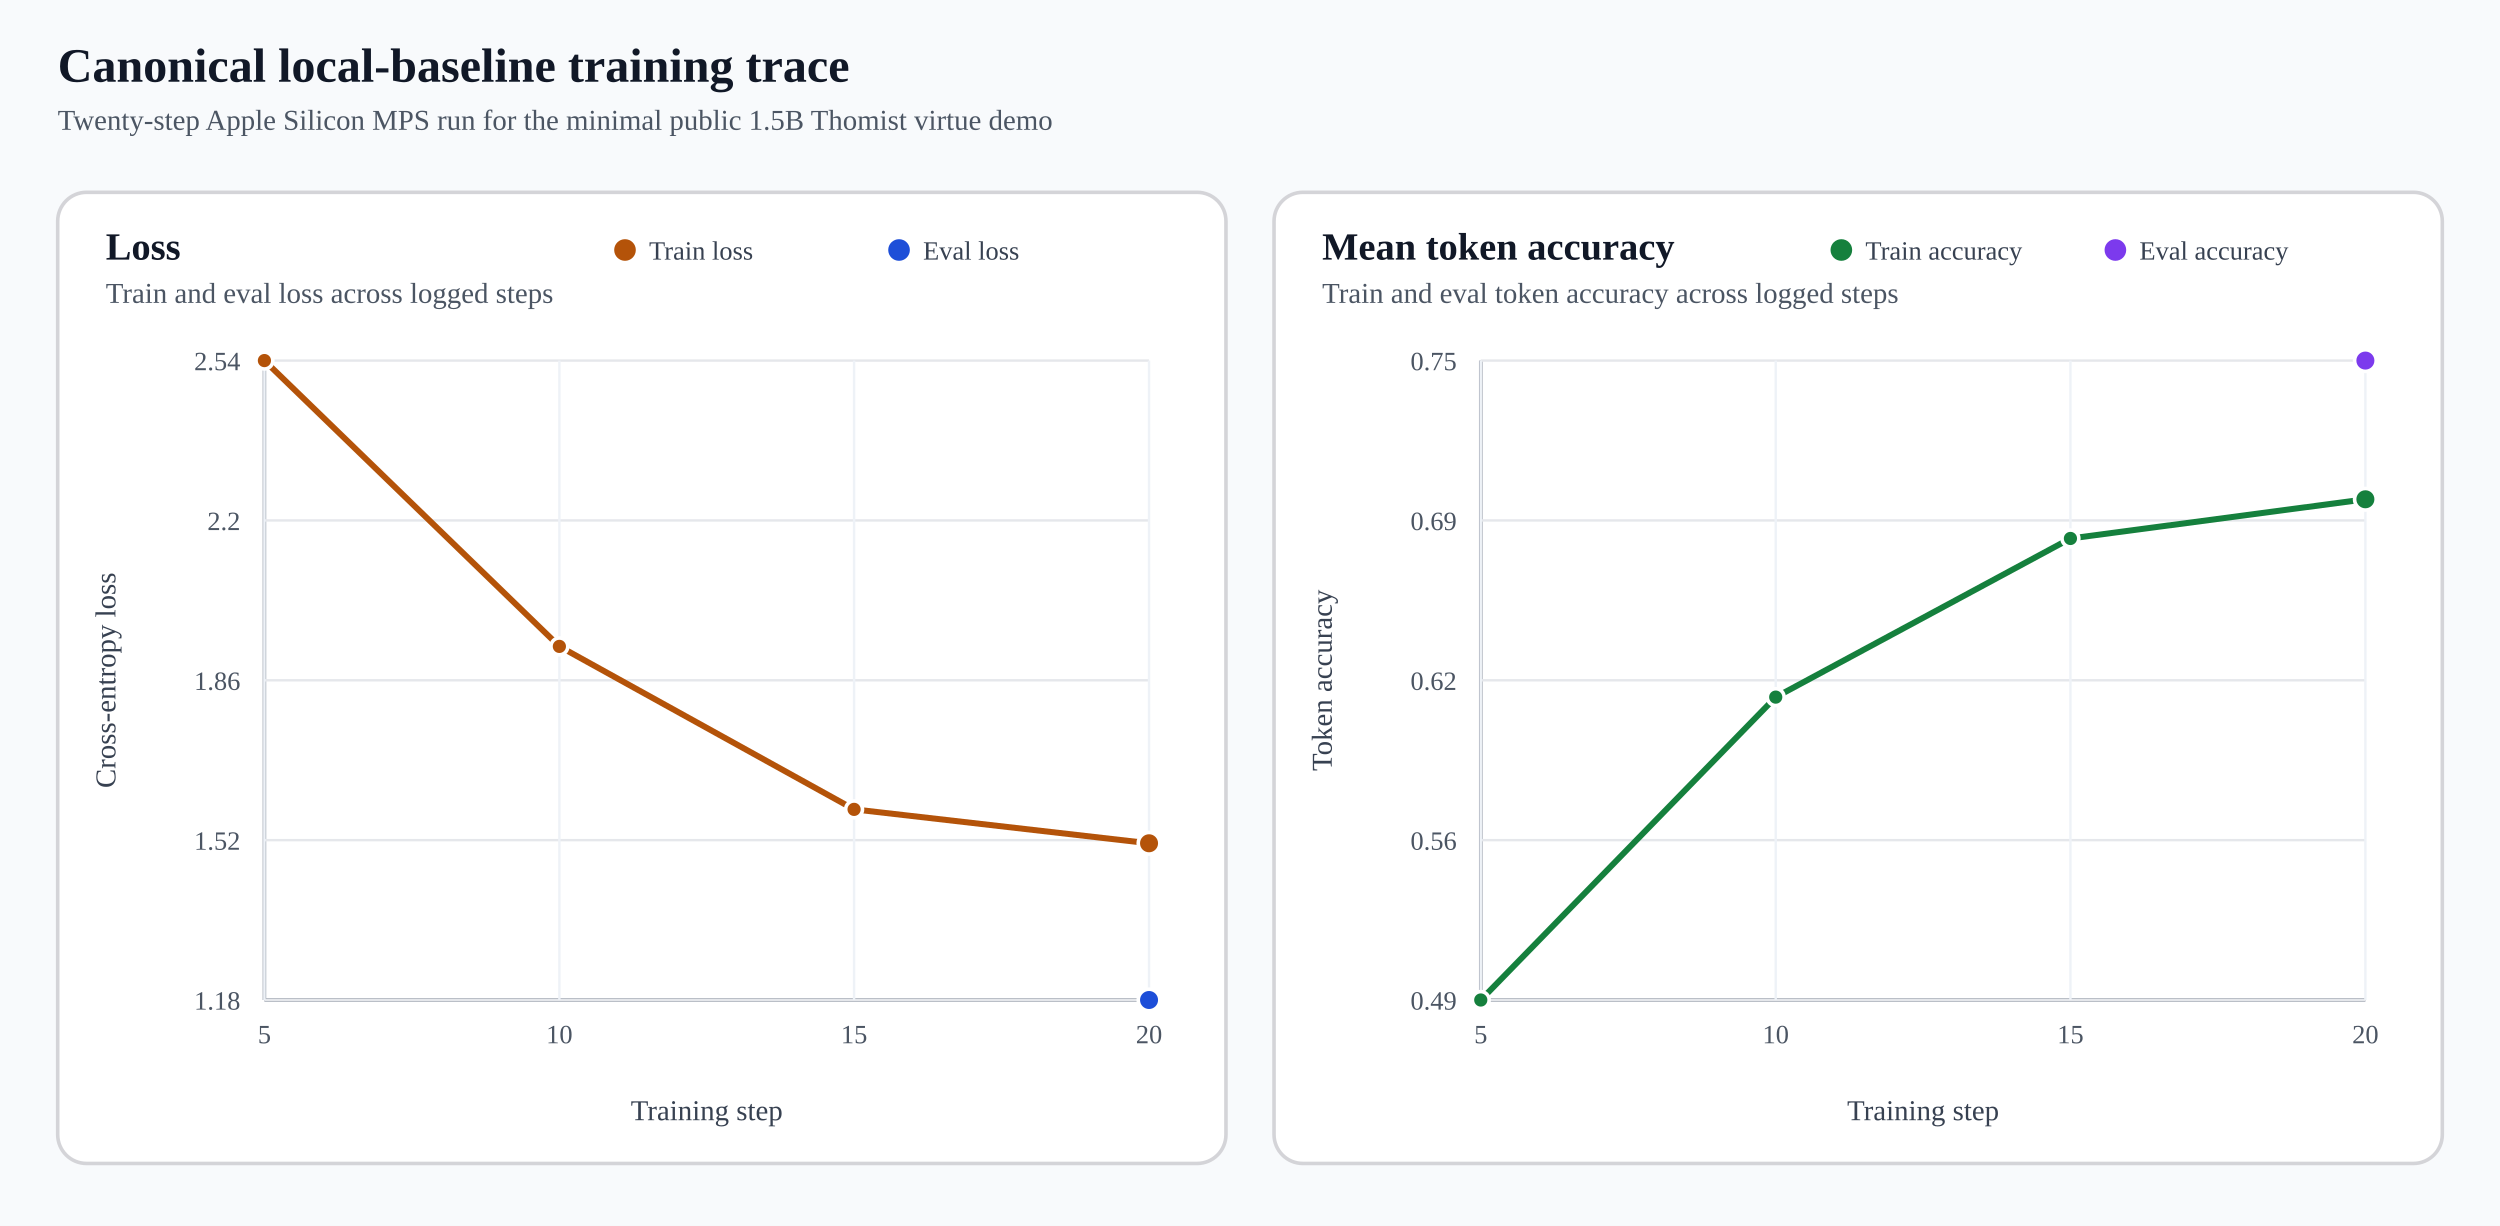
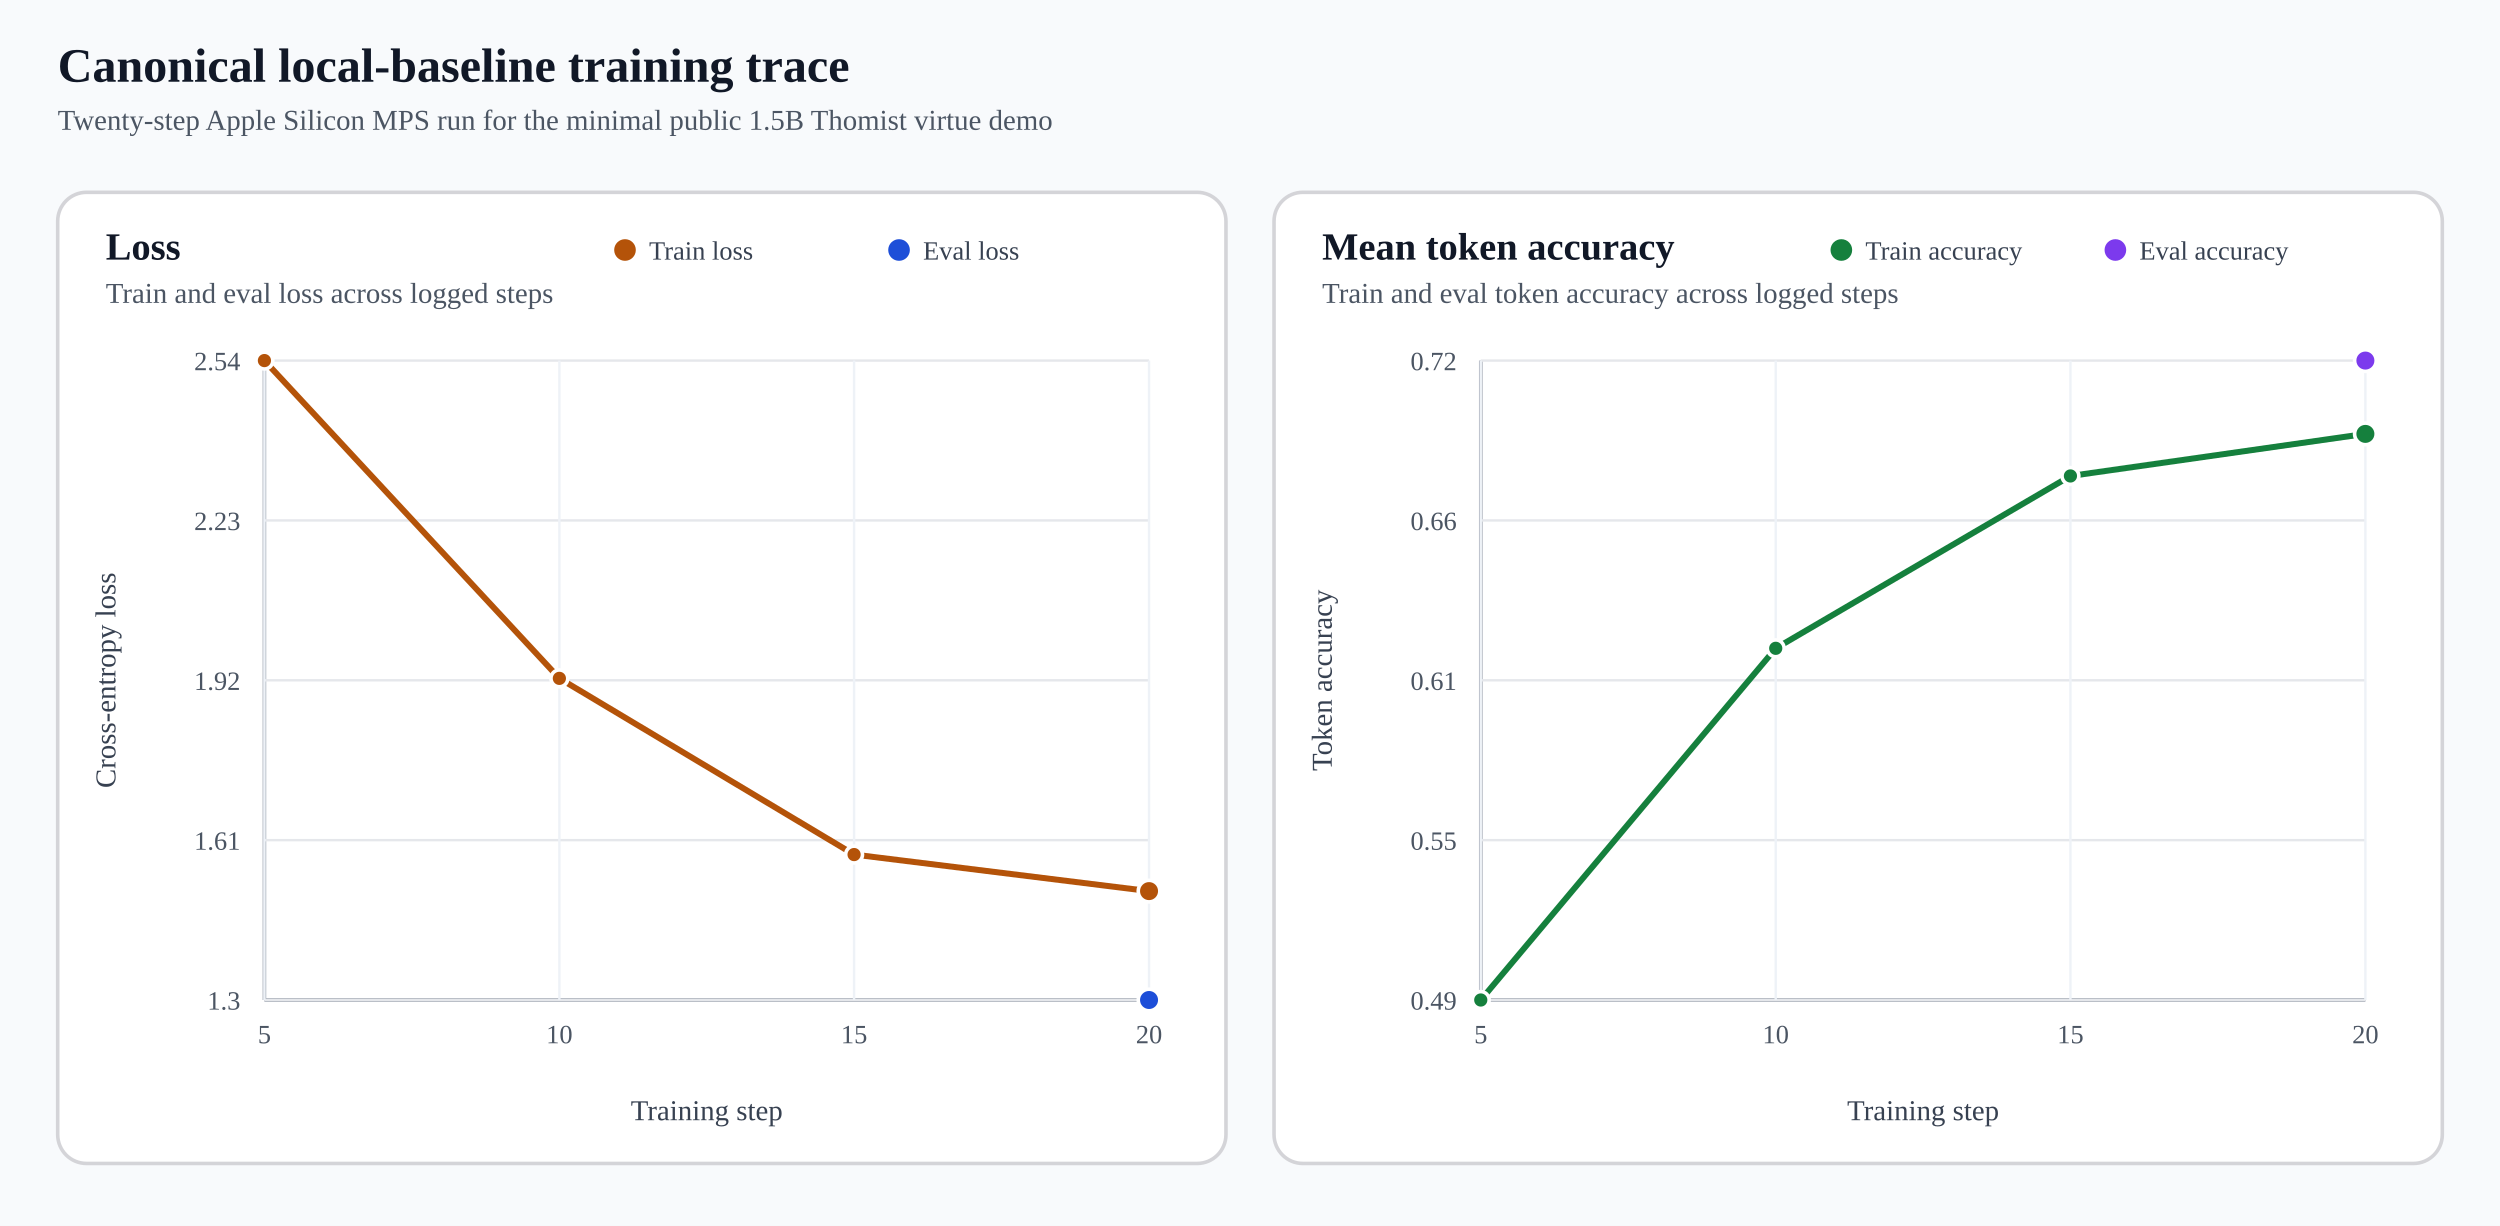
<svg xmlns="http://www.w3.org/2000/svg" width="1040" height="510" viewBox="0 0 1040 510" role="img" aria-label="Christian virtue training curves">
  <rect x="0" y="0" width="1040" height="510" fill="#f8fafc" />
  <text x="24" y="34" font-size="20" font-weight="700" fill="#111827">Canonical local-baseline training trace</text>
  <text x="24" y="54" font-size="12" fill="#4b5563">Twenty-step Apple Silicon MPS run for the minimal public 1.5B Thomist virtue demo</text>
  <g transform="translate(24.0,80.0)">
    <rect x="0" y="0" width="486.0" height="404.0" fill="white" stroke="#d4d4d8" stroke-width="1.5" rx="12" />
    <text x="20" y="28" font-size="16" font-weight="700" fill="#111827">Loss</text>
    <text x="20" y="46" font-size="12" fill="#4b5563">Train and eval loss across logged steps</text>
    <circle cx="236.0" cy="24.0" r="4.5" fill="#b45309" />
    <text x="246.0" y="28.0" font-size="11" fill="#374151">Train loss</text>
    <circle cx="350.0" cy="24.0" r="4.5" fill="#1d4ed8" />
    <text x="360.0" y="28.0" font-size="11" fill="#374151">Eval loss</text>
    <line x1="86.0" y1="70.0" x2="86.0" y2="336.0" stroke="#9ca3af" stroke-width="1.5" />
    <line x1="86.0" y1="336.0" x2="454.0" y2="336.0" stroke="#9ca3af" stroke-width="1.5" />
    <line x1="86.0" y1="336.0" x2="454.0" y2="336.0" stroke="#e5e7eb" stroke-width="1" />
-     <text x="76.0" y="340.0" font-size="11" text-anchor="end" fill="#4b5563">1.18</text>
+     <text x="76.0" y="340.0" font-size="11" text-anchor="end" fill="#4b5563">1.3</text>
    <line x1="86.0" y1="269.5" x2="454.0" y2="269.5" stroke="#e5e7eb" stroke-width="1" />
-     <text x="76.0" y="273.5" font-size="11" text-anchor="end" fill="#4b5563">1.52</text>
+     <text x="76.0" y="273.5" font-size="11" text-anchor="end" fill="#4b5563">1.61</text>
    <line x1="86.0" y1="203.0" x2="454.0" y2="203.0" stroke="#e5e7eb" stroke-width="1" />
-     <text x="76.0" y="207.0" font-size="11" text-anchor="end" fill="#4b5563">1.86</text>
+     <text x="76.0" y="207.0" font-size="11" text-anchor="end" fill="#4b5563">1.92</text>
    <line x1="86.0" y1="136.5" x2="454.0" y2="136.5" stroke="#e5e7eb" stroke-width="1" />
-     <text x="76.0" y="140.5" font-size="11" text-anchor="end" fill="#4b5563">2.2</text>
+     <text x="76.0" y="140.5" font-size="11" text-anchor="end" fill="#4b5563">2.23</text>
    <line x1="86.0" y1="70.0" x2="454.0" y2="70.0" stroke="#e5e7eb" stroke-width="1" />
    <text x="76.0" y="74.0" font-size="11" text-anchor="end" fill="#4b5563">2.54</text>
    <line x1="86.0" y1="70.0" x2="86.0" y2="336.0" stroke="#eef2f7" stroke-width="1" />
    <text x="86.0" y="354.0" font-size="11" text-anchor="middle" fill="#4b5563">5</text>
    <line x1="208.7" y1="70.0" x2="208.7" y2="336.0" stroke="#eef2f7" stroke-width="1" />
    <text x="208.7" y="354.0" font-size="11" text-anchor="middle" fill="#4b5563">10</text>
    <line x1="331.3" y1="70.0" x2="331.3" y2="336.0" stroke="#eef2f7" stroke-width="1" />
    <text x="331.3" y="354.0" font-size="11" text-anchor="middle" fill="#4b5563">15</text>
    <line x1="454.0" y1="70.0" x2="454.0" y2="336.0" stroke="#eef2f7" stroke-width="1" />
    <text x="454.0" y="354.0" font-size="11" text-anchor="middle" fill="#4b5563">20</text>
    <text x="270.0" y="386.0" font-size="12" text-anchor="middle" fill="#374151">Training step</text>
    <text x="24.0" y="203.0" font-size="12" fill="#374151" text-anchor="middle" transform="rotate(-90 24.0 203.0)">Cross-entropy loss</text>
-     <polyline fill="none" stroke="#b45309" stroke-width="2.5" stroke-linecap="round" stroke-linejoin="round" points="86.0,70.0 208.7,188.9 331.3,256.7 454.0,270.8" />
+     <polyline fill="none" stroke="#b45309" stroke-width="2.5" stroke-linecap="round" stroke-linejoin="round" points="86.0,70.0 208.7,202.2 331.3,275.5 454.0,290.7" />
    <circle cx="86.0" cy="70.0" r="3.5" fill="#b45309" stroke="white" stroke-width="1.5" />
-     <circle cx="208.7" cy="188.9" r="3.5" fill="#b45309" stroke="white" stroke-width="1.5" />
-     <circle cx="331.3" cy="256.7" r="3.5" fill="#b45309" stroke="white" stroke-width="1.5" />
-     <circle cx="454.0" cy="270.8" r="3.5" fill="#b45309" stroke="white" stroke-width="1.5" />
-     <circle cx="454.0" cy="270.8" r="4.5" fill="#b45309" stroke="white" stroke-width="1.5" />
+     <circle cx="208.7" cy="202.2" r="3.5" fill="#b45309" stroke="white" stroke-width="1.5" />
+     <circle cx="331.3" cy="275.5" r="3.5" fill="#b45309" stroke="white" stroke-width="1.5" />
+     <circle cx="454.0" cy="290.7" r="3.5" fill="#b45309" stroke="white" stroke-width="1.5" />
+     <circle cx="454.0" cy="290.7" r="4.5" fill="#b45309" stroke="white" stroke-width="1.5" />
    <circle cx="454.0" cy="336.0" r="3.5" fill="#1d4ed8" stroke="white" stroke-width="1.5" />
    <circle cx="454.0" cy="336.0" r="4.5" fill="#1d4ed8" stroke="white" stroke-width="1.5" />
  </g>
  <g transform="translate(530.0,80.0)">
    <rect x="0" y="0" width="486.0" height="404.0" fill="white" stroke="#d4d4d8" stroke-width="1.5" rx="12" />
    <text x="20" y="28" font-size="16" font-weight="700" fill="#111827">Mean token accuracy</text>
    <text x="20" y="46" font-size="12" fill="#4b5563">Train and eval token accuracy across logged steps</text>
    <circle cx="236.0" cy="24.0" r="4.5" fill="#15803d" />
    <text x="246.0" y="28.0" font-size="11" fill="#374151">Train accuracy</text>
    <circle cx="350.0" cy="24.0" r="4.5" fill="#7c3aed" />
    <text x="360.0" y="28.0" font-size="11" fill="#374151">Eval accuracy</text>
    <line x1="86.0" y1="70.0" x2="86.0" y2="336.0" stroke="#9ca3af" stroke-width="1.5" />
    <line x1="86.0" y1="336.0" x2="454.0" y2="336.0" stroke="#9ca3af" stroke-width="1.5" />
    <line x1="86.0" y1="336.0" x2="454.0" y2="336.0" stroke="#e5e7eb" stroke-width="1" />
    <text x="76.0" y="340.0" font-size="11" text-anchor="end" fill="#4b5563">0.49</text>
    <line x1="86.0" y1="269.5" x2="454.0" y2="269.5" stroke="#e5e7eb" stroke-width="1" />
-     <text x="76.0" y="273.5" font-size="11" text-anchor="end" fill="#4b5563">0.56</text>
+     <text x="76.0" y="273.5" font-size="11" text-anchor="end" fill="#4b5563">0.55</text>
    <line x1="86.0" y1="203.0" x2="454.0" y2="203.0" stroke="#e5e7eb" stroke-width="1" />
-     <text x="76.0" y="207.0" font-size="11" text-anchor="end" fill="#4b5563">0.62</text>
+     <text x="76.0" y="207.0" font-size="11" text-anchor="end" fill="#4b5563">0.61</text>
    <line x1="86.0" y1="136.5" x2="454.0" y2="136.5" stroke="#e5e7eb" stroke-width="1" />
-     <text x="76.0" y="140.5" font-size="11" text-anchor="end" fill="#4b5563">0.69</text>
+     <text x="76.0" y="140.5" font-size="11" text-anchor="end" fill="#4b5563">0.66</text>
    <line x1="86.0" y1="70.0" x2="454.0" y2="70.0" stroke="#e5e7eb" stroke-width="1" />
-     <text x="76.0" y="74.0" font-size="11" text-anchor="end" fill="#4b5563">0.75</text>
+     <text x="76.0" y="74.0" font-size="11" text-anchor="end" fill="#4b5563">0.72</text>
    <line x1="86.0" y1="70.0" x2="86.0" y2="336.0" stroke="#eef2f7" stroke-width="1" />
    <text x="86.0" y="354.0" font-size="11" text-anchor="middle" fill="#4b5563">5</text>
    <line x1="208.7" y1="70.0" x2="208.7" y2="336.0" stroke="#eef2f7" stroke-width="1" />
    <text x="208.7" y="354.0" font-size="11" text-anchor="middle" fill="#4b5563">10</text>
    <line x1="331.3" y1="70.0" x2="331.3" y2="336.0" stroke="#eef2f7" stroke-width="1" />
    <text x="331.3" y="354.0" font-size="11" text-anchor="middle" fill="#4b5563">15</text>
    <line x1="454.0" y1="70.0" x2="454.0" y2="336.0" stroke="#eef2f7" stroke-width="1" />
    <text x="454.0" y="354.0" font-size="11" text-anchor="middle" fill="#4b5563">20</text>
    <text x="270.0" y="386.0" font-size="12" text-anchor="middle" fill="#374151">Training step</text>
    <text x="24.0" y="203.0" font-size="12" fill="#374151" text-anchor="middle" transform="rotate(-90 24.0 203.0)">Token accuracy</text>
-     <polyline fill="none" stroke="#15803d" stroke-width="2.5" stroke-linecap="round" stroke-linejoin="round" points="86.0,336.0 208.7,210.0 331.3,144.0 454.0,127.7" />
+     <polyline fill="none" stroke="#15803d" stroke-width="2.5" stroke-linecap="round" stroke-linejoin="round" points="86.0,336.0 208.7,189.7 331.3,118.0 454.0,100.5" />
    <circle cx="86.0" cy="336.0" r="3.5" fill="#15803d" stroke="white" stroke-width="1.5" />
-     <circle cx="208.7" cy="210.0" r="3.5" fill="#15803d" stroke="white" stroke-width="1.5" />
-     <circle cx="331.3" cy="144.0" r="3.5" fill="#15803d" stroke="white" stroke-width="1.5" />
-     <circle cx="454.0" cy="127.7" r="3.5" fill="#15803d" stroke="white" stroke-width="1.5" />
-     <circle cx="454.0" cy="127.7" r="4.5" fill="#15803d" stroke="white" stroke-width="1.5" />
+     <circle cx="208.7" cy="189.7" r="3.5" fill="#15803d" stroke="white" stroke-width="1.5" />
+     <circle cx="331.3" cy="118.0" r="3.5" fill="#15803d" stroke="white" stroke-width="1.5" />
+     <circle cx="454.0" cy="100.5" r="3.5" fill="#15803d" stroke="white" stroke-width="1.5" />
+     <circle cx="454.0" cy="100.5" r="4.5" fill="#15803d" stroke="white" stroke-width="1.5" />
    <circle cx="454.0" cy="70.0" r="3.5" fill="#7c3aed" stroke="white" stroke-width="1.5" />
    <circle cx="454.0" cy="70.0" r="4.5" fill="#7c3aed" stroke="white" stroke-width="1.5" />
  </g>
</svg>
